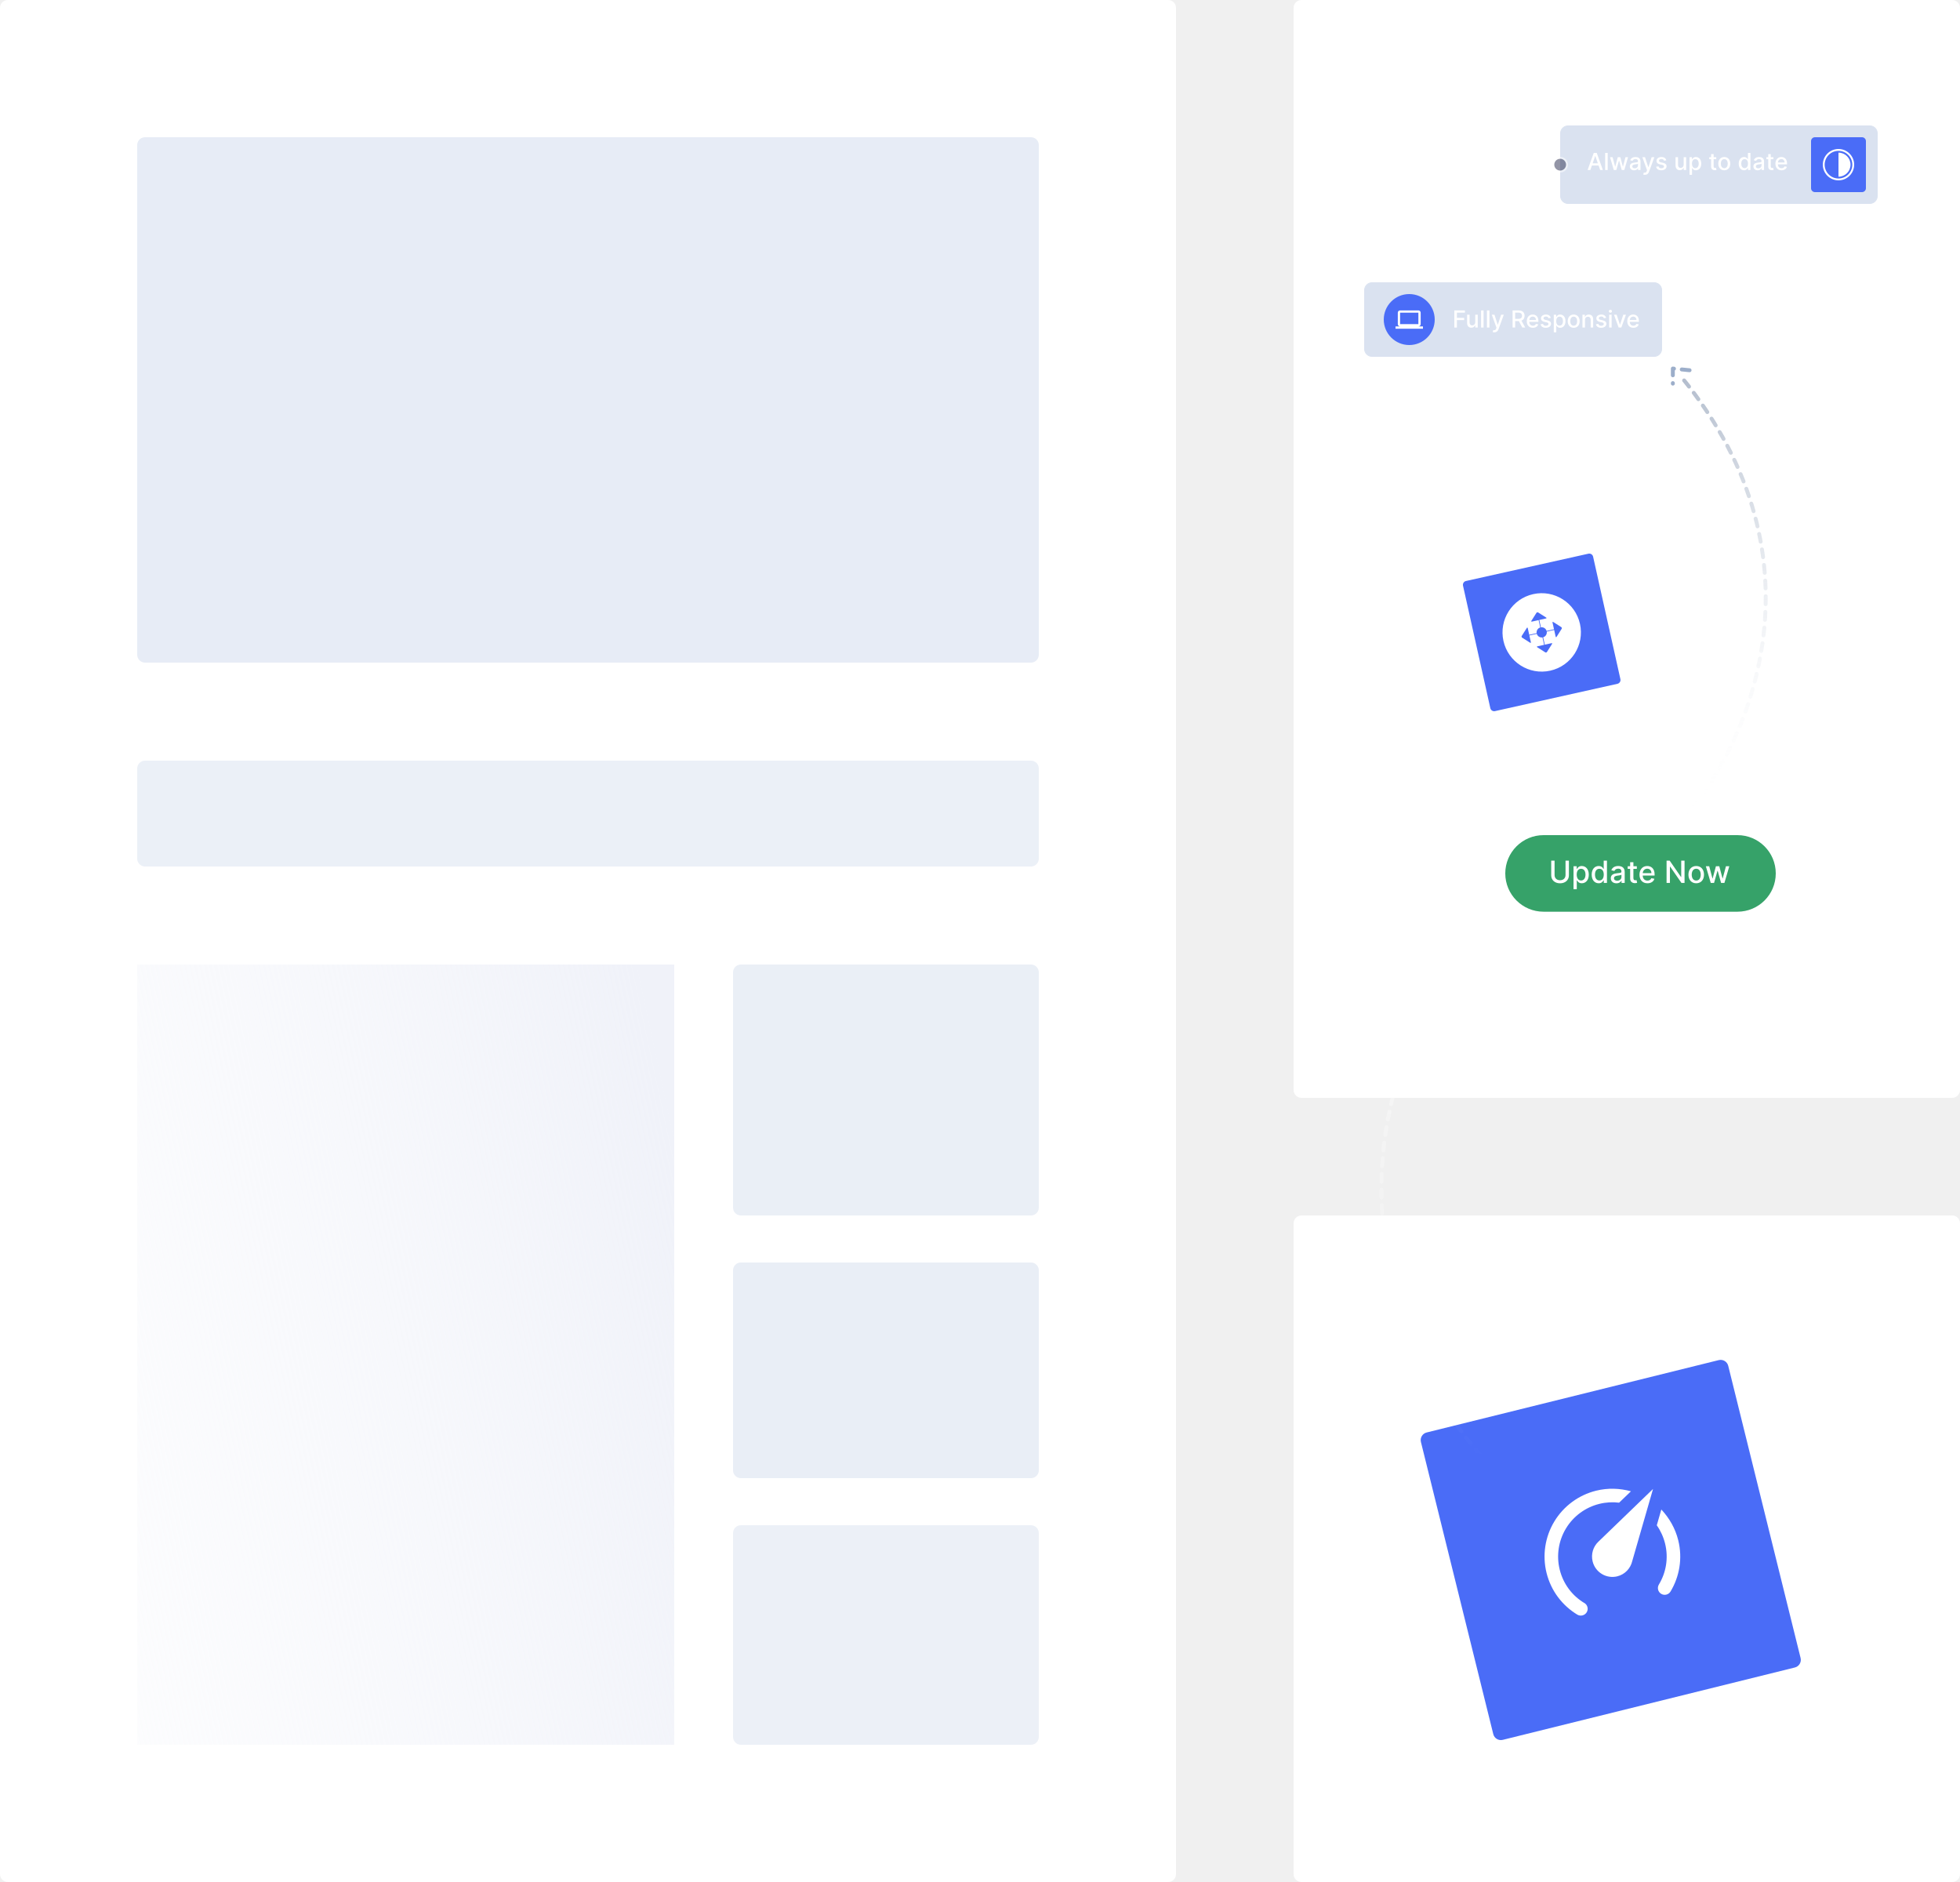
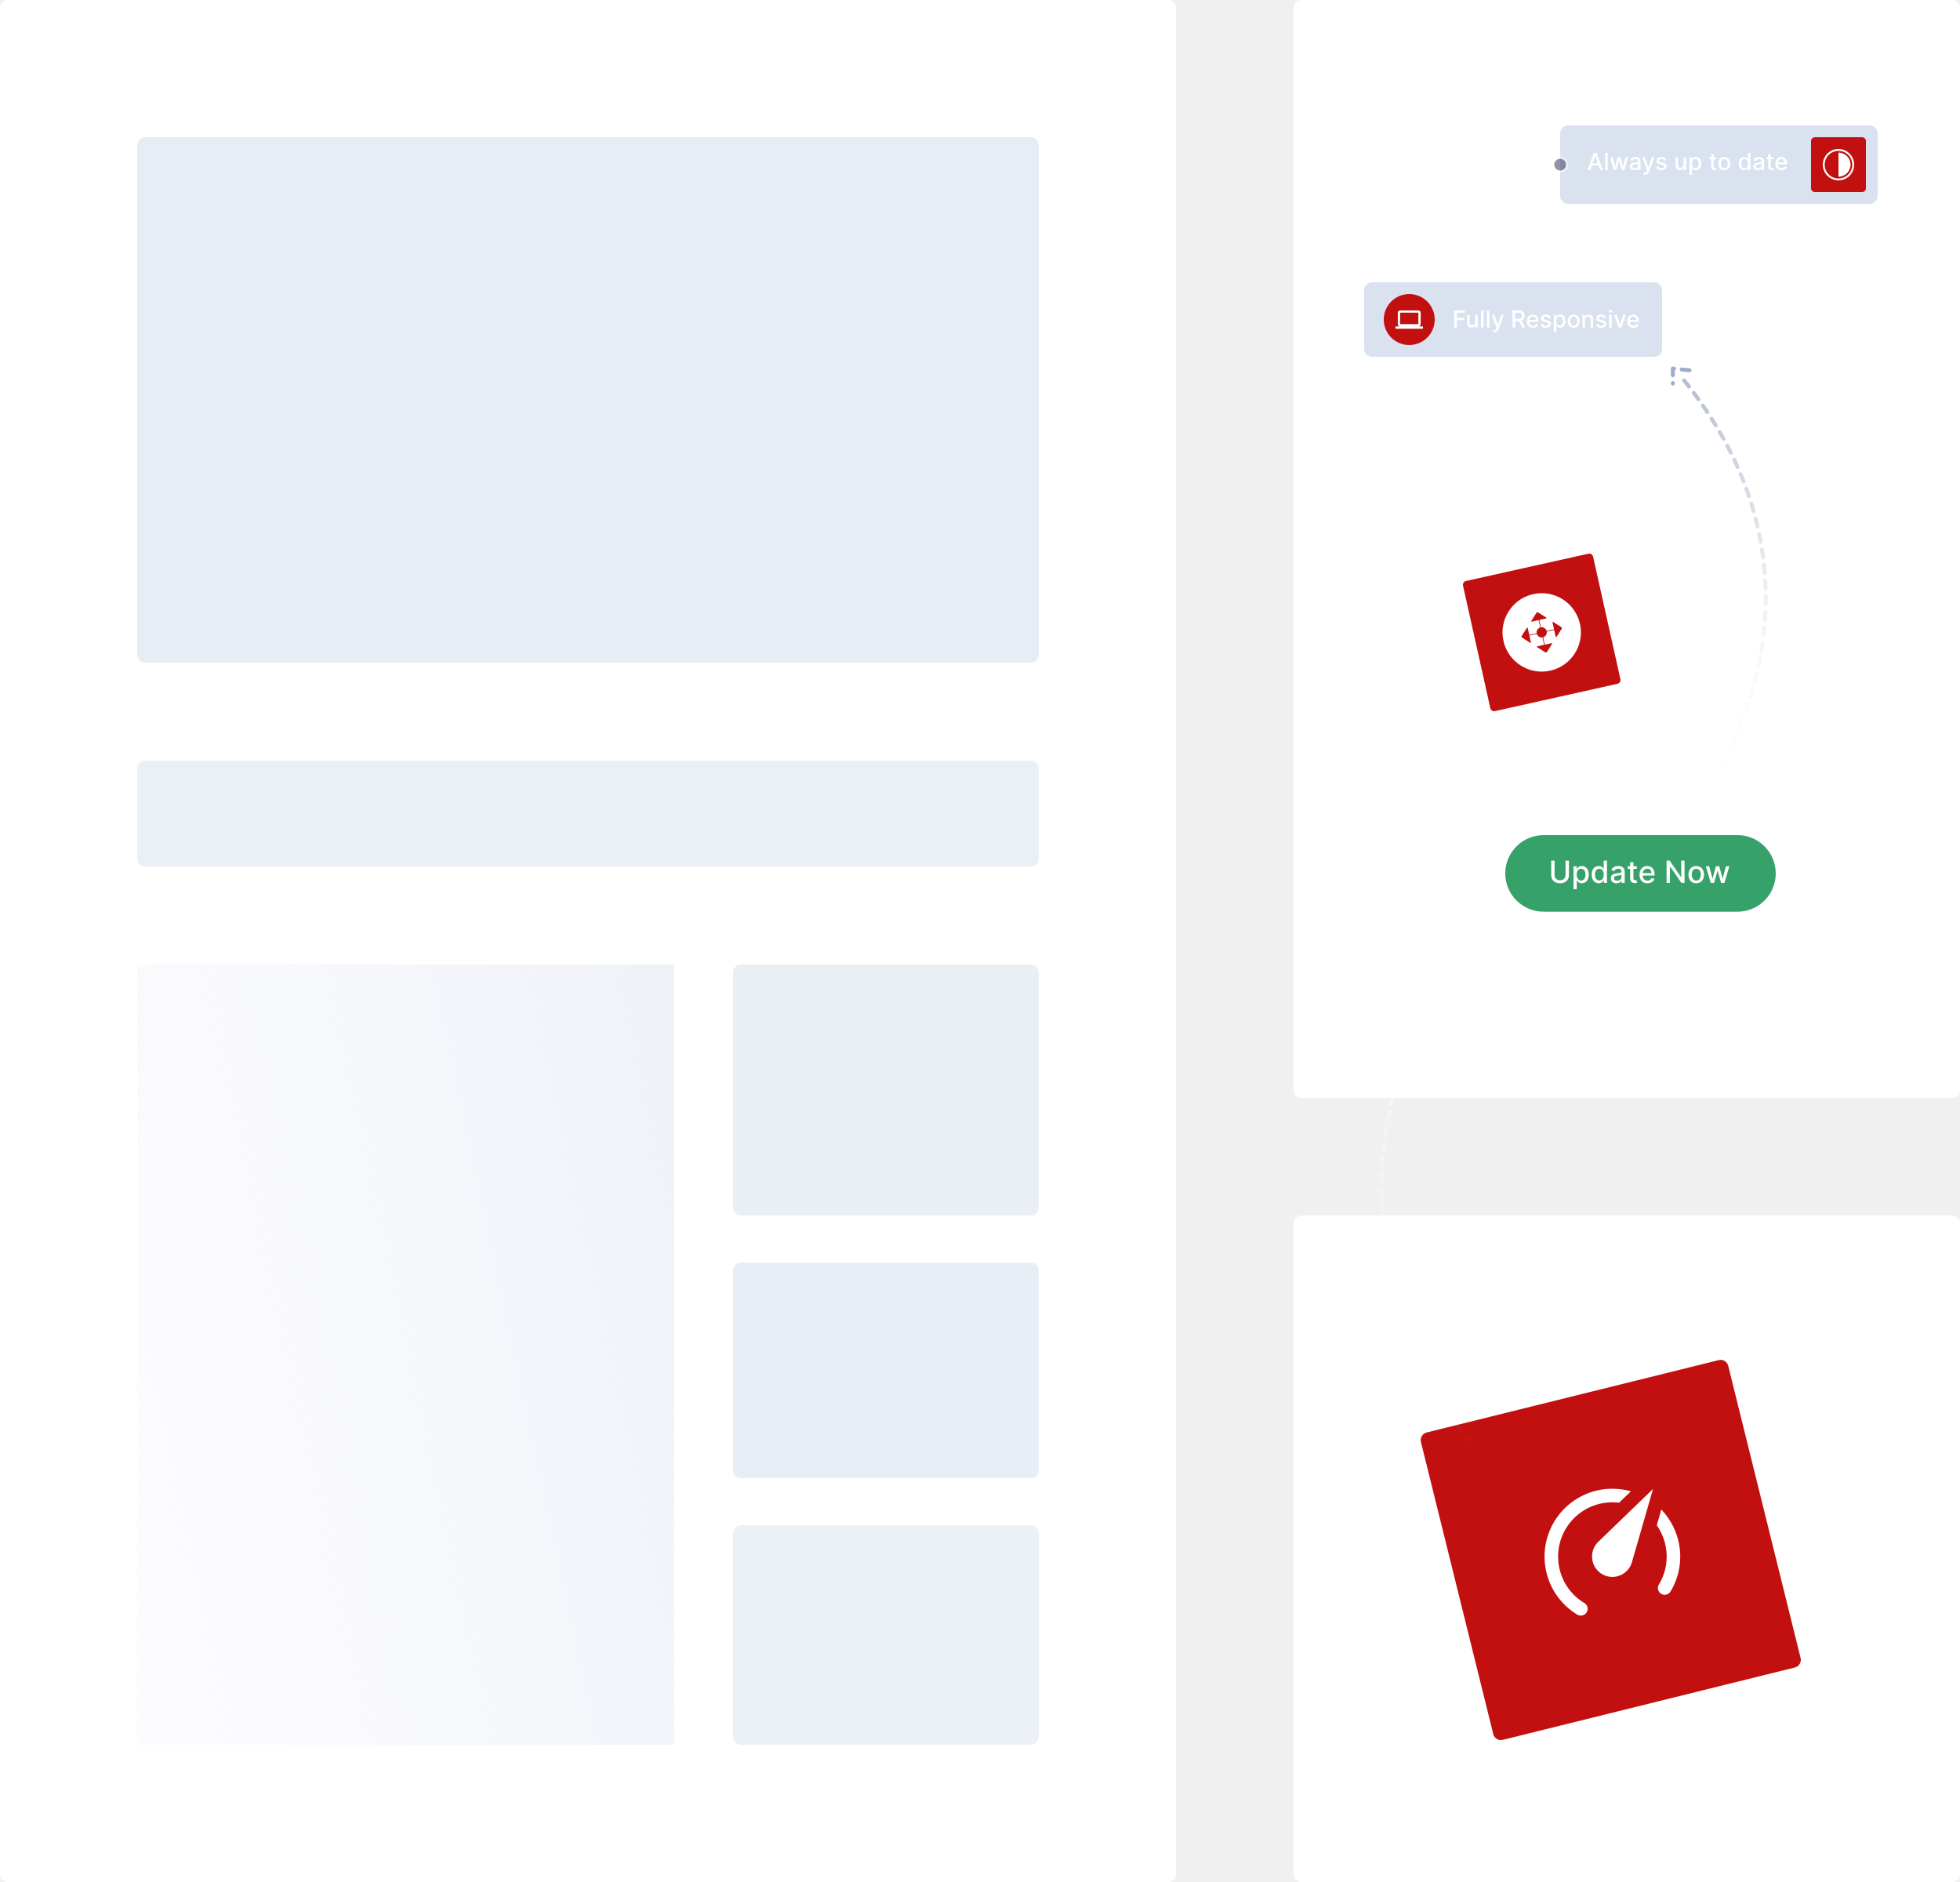
<svg xmlns="http://www.w3.org/2000/svg" width="500" height="480" viewBox="0 0 500 480" fill="none">
  <rect x="330" y="310" width="170" height="170" rx="2" fill="white" />
-   <rect x="362" y="365.831" width="80.765" height="80.765" rx="2" transform="rotate(-13.9128 362 365.831)" fill="#4A6CF7" />
+   <rect x="362" y="365.831" width="80.765" height="80.765" rx="2" transform="rotate(-13.9128 362 365.831)" fill="#C20F0F" />
  <path d="M412.572 402.039C411.235 402.37 409.822 402.156 408.643 401.445C407.464 400.734 406.615 399.584 406.284 398.247C405.818 396.366 406.435 394.466 407.718 393.239L421.691 379.757L416.388 398.152C415.956 400.006 414.538 401.552 412.572 402.039ZM407.162 380.2C410.203 379.447 413.25 379.584 416.061 380.349L413.037 383.256C411.434 383.047 409.675 383.144 407.995 383.56C404.43 384.443 401.363 386.705 399.467 389.85C397.571 392.995 397.002 396.764 397.884 400.328C398.804 404.041 401.131 407.03 404.167 408.846L404.183 408.842C405.001 409.335 405.263 410.393 404.77 411.21C404.277 412.028 403.202 412.294 402.389 411.818C398.595 409.531 395.673 405.797 394.525 401.16C393.421 396.705 394.132 391.994 396.502 388.063C398.873 384.132 402.707 381.304 407.162 380.2ZM428.123 392.838C429.271 397.474 428.43 402.14 426.143 405.934C425.646 406.735 424.587 406.997 423.77 406.504C422.952 406.011 422.69 404.953 423.183 404.135C425.016 401.096 425.683 397.383 424.763 393.67C424.347 391.99 423.612 390.389 422.649 389.023L423.808 384.992C425.826 387.166 427.365 389.78 428.123 392.838Z" fill="white" />
  <rect width="300" height="480" rx="2" fill="white" />
  <rect x="35" y="35" width="230" height="134" rx="2" fill="#DAE2F0" fill-opacity="0.66" />
  <rect opacity="0.53" x="35" y="194" width="230" height="27" rx="2" fill="#DAE2F0" />
  <rect x="35" y="246" width="137" height="199" fill="url(#paint0_linear_1028_1032)" />
  <rect opacity="0.57" x="187" y="246" width="78" height="64" rx="2" fill="#DAE2F0" />
  <rect opacity="0.6" x="187" y="322" width="78" height="55" rx="2" fill="#DAE2F0" />
  <rect opacity="0.5" x="187" y="389" width="78" height="56" rx="2" fill="#DAE2F0" />
  <path d="M377.795 371.295C358.482 349.772 331.574 292.451 378.448 235.356" stroke="url(#paint1_linear_1028_1032)" stroke-linecap="round" stroke-linejoin="round" stroke-dasharray="2 2" />
  <path d="M375.753 233.513L380.883 233V237.617" stroke="url(#paint2_linear_1028_1032)" stroke-linecap="round" stroke-linejoin="round" stroke-dasharray="2 2" />
  <rect x="330" width="170" height="280" rx="2" fill="white" />
  <rect x="384" y="213" width="69" height="19.528" rx="9.764" fill="#36A269" />
  <path d="M399.37 219.51V223.177C399.37 223.948 398.838 224.503 397.972 224.503C397.109 224.503 396.574 223.948 396.574 223.177V219.51H395.717V223.246C395.717 224.439 396.61 225.285 397.972 225.285C399.334 225.285 400.23 224.439 400.23 223.246V219.51H399.37Z" fill="white" />
  <path d="M401.41 226.788H402.239V224.528H402.289C402.439 224.8 402.744 225.274 403.521 225.274C404.553 225.274 405.302 224.447 405.302 223.069C405.302 221.687 404.541 220.875 403.512 220.875C402.722 220.875 402.436 221.357 402.289 221.621H402.22V220.93H401.41V226.788ZM402.222 223.06C402.222 222.17 402.611 221.579 403.335 221.579C404.087 221.579 404.464 222.214 404.464 223.06C404.464 223.915 404.075 224.567 403.335 224.567C402.622 224.567 402.222 223.956 402.222 223.06Z" fill="white" />
  <path d="M407.826 225.274C408.602 225.274 408.908 224.8 409.057 224.528H409.127V225.191H409.937V219.51H409.107V221.621H409.057C408.908 221.357 408.625 220.875 407.831 220.875C406.802 220.875 406.045 221.687 406.045 223.069C406.045 224.447 406.791 225.274 407.826 225.274ZM408.009 224.567C407.268 224.567 406.883 223.915 406.883 223.06C406.883 222.214 407.26 221.579 408.009 221.579C408.733 221.579 409.121 222.17 409.121 223.06C409.121 223.956 408.725 224.567 408.009 224.567Z" fill="white" />
  <path d="M412.36 225.285C413.065 225.285 413.462 224.927 413.62 224.608H413.653V225.191H414.463V222.361C414.463 221.121 413.487 220.875 412.81 220.875C412.039 220.875 411.329 221.185 411.051 221.962L411.831 222.139C411.953 221.837 412.263 221.546 412.821 221.546C413.356 221.546 413.631 221.826 413.631 222.309V222.328C413.631 222.63 413.32 222.625 412.555 222.714C411.747 222.808 410.921 223.019 410.921 223.987C410.921 224.825 411.55 225.285 412.36 225.285ZM412.541 224.619C412.072 224.619 411.734 224.408 411.734 223.998C411.734 223.554 412.127 223.396 412.607 223.332C412.876 223.296 413.514 223.224 413.634 223.105V223.654C413.634 224.159 413.231 224.619 412.541 224.619Z" fill="white" />
  <path d="M417.557 220.93H416.683V219.909H415.853V220.93H415.229V221.596H415.853V224.112C415.851 224.886 416.442 225.26 417.096 225.246C417.36 225.243 417.537 225.194 417.634 225.157L417.485 224.472C417.429 224.483 417.326 224.508 417.193 224.508C416.924 224.508 416.683 224.42 416.683 223.94V221.596H417.557V220.93Z" fill="white" />
  <path d="M420.265 225.277C421.194 225.277 421.851 224.819 422.04 224.126L421.255 223.984C421.105 224.386 420.745 224.592 420.273 224.592C419.563 224.592 419.086 224.131 419.064 223.31H422.093V223.016C422.093 221.476 421.172 220.875 420.206 220.875C419.019 220.875 418.237 221.779 418.237 223.088C418.237 224.411 419.008 225.277 420.265 225.277ZM419.066 222.689C419.1 222.084 419.538 221.56 420.212 221.56C420.856 221.56 421.277 222.037 421.28 222.689H419.066Z" fill="white" />
  <path d="M429.732 219.51H428.883V223.682H428.83L425.94 219.51H425.147V225.191H426.004V221.024H426.057L428.944 225.191H429.732V219.51Z" fill="white" />
  <path d="M432.71 225.277C433.912 225.277 434.697 224.397 434.697 223.08C434.697 221.754 433.912 220.875 432.71 220.875C431.509 220.875 430.724 221.754 430.724 223.08C430.724 224.397 431.509 225.277 432.71 225.277ZM432.713 224.58C431.928 224.58 431.562 223.895 431.562 223.077C431.562 222.261 431.928 221.568 432.713 221.568C433.493 221.568 433.859 222.261 433.859 223.077C433.859 223.895 433.493 224.58 432.713 224.58Z" fill="white" />
  <path d="M436.416 225.191H437.26L438.125 222.114H438.189L439.054 225.191H439.9L441.151 220.93H440.294L439.465 224.045H439.423L438.591 220.93H437.734L436.896 224.059H436.855L436.02 220.93H435.163L436.416 225.191Z" fill="white" />
  <path d="M429.313 209C445.373 191.102 467.749 143.437 428.77 95.96" stroke="url(#paint3_linear_1028_1032)" stroke-linecap="round" stroke-linejoin="round" stroke-dasharray="2 2" />
  <path d="M431.011 94.427L426.746 94V97.839" stroke="#9CAECA" stroke-linecap="round" stroke-linejoin="round" stroke-dasharray="2 2" />
  <path d="M425.919 209.551C429.35 203.094 432.466 187.388 417.488 176.228" stroke="url(#paint4_linear_1028_1032)" stroke-width="0.7" stroke-linecap="round" stroke-linejoin="round" stroke-dasharray="2 2" />
  <rect x="348.1" y="72.1" width="75.8" height="18.8" rx="1.9" fill="#DAE2F0" stroke="#DAE2F0" stroke-width="0.2" />
  <path d="M371 83.538H371.658V81.636H373.512V81.071H371.658V79.742H373.706V79.175H371V83.538Z" fill="white" />
  <path d="M376.333 82.181C376.335 82.737 375.921 83.001 375.563 83.001C375.169 83.001 374.896 82.716 374.896 82.271V80.266H374.259V82.347C374.259 83.159 374.705 83.581 375.333 83.581C375.825 83.581 376.16 83.321 376.311 82.972H376.345V83.538H376.972V80.266H376.333V82.181Z" fill="white" />
  <path d="M378.465 79.175H377.828V83.538H378.465V79.175Z" fill="white" />
  <path d="M379.959 79.175H379.322V83.538H379.959V79.175Z" fill="white" />
  <path d="M381.219 84.766C381.745 84.766 382.077 84.491 382.267 83.975L383.62 80.272L382.932 80.266L382.103 82.805H382.069L381.24 80.266H380.558L381.756 83.581L381.677 83.798C381.515 84.233 381.287 84.269 380.938 84.173L380.784 84.695C380.861 84.729 381.027 84.766 381.219 84.766Z" fill="white" />
  <path d="M385.859 83.538H386.518V81.887H387.413C387.428 81.887 387.44 81.887 387.455 81.887L388.342 83.538H389.092L388.124 81.772C388.659 81.574 388.925 81.129 388.925 80.543C388.925 79.739 388.427 79.175 387.415 79.175H385.859V83.538ZM386.518 81.32V79.739H387.344C387.994 79.739 388.263 80.048 388.263 80.543C388.263 81.035 387.994 81.32 387.353 81.32H386.518Z" fill="white" />
  <path d="M391.045 83.604C391.759 83.604 392.264 83.253 392.409 82.72L391.806 82.612C391.691 82.921 391.414 83.078 391.051 83.078C390.506 83.078 390.139 82.724 390.122 82.094H392.449V81.868C392.449 80.685 391.742 80.223 391 80.223C390.088 80.223 389.487 80.918 389.487 81.923C389.487 82.94 390.08 83.604 391.045 83.604ZM390.124 81.617C390.15 81.152 390.487 80.749 391.004 80.749C391.499 80.749 391.823 81.116 391.825 81.617H390.124Z" fill="white" />
  <path d="M395.608 81.065C395.476 80.555 395.078 80.223 394.37 80.223C393.631 80.223 393.107 80.613 393.107 81.192C393.107 81.657 393.388 81.966 394.002 82.102L394.556 82.224C394.871 82.294 395.018 82.435 395.018 82.639C395.018 82.893 394.748 83.091 394.33 83.091C393.949 83.091 393.703 82.927 393.627 82.605L393.011 82.699C393.118 83.278 393.599 83.604 394.334 83.604C395.125 83.604 395.672 83.185 395.672 82.592C395.672 82.13 395.378 81.844 394.777 81.706L394.257 81.587C393.897 81.501 393.742 81.38 393.744 81.158C393.742 80.907 394.015 80.728 394.377 80.728C394.773 80.728 394.956 80.947 395.031 81.167L395.608 81.065Z" fill="white" />
  <path d="M396.373 84.766H397.01V83.029H397.048C397.163 83.238 397.398 83.602 397.994 83.602C398.787 83.602 399.362 82.967 399.362 81.908C399.362 80.847 398.778 80.223 397.988 80.223C397.381 80.223 397.161 80.594 397.048 80.796H396.995V80.266H396.373V84.766ZM396.997 81.902C396.997 81.218 397.295 80.764 397.851 80.764C398.429 80.764 398.719 81.252 398.719 81.902C398.719 82.558 398.42 83.059 397.851 83.059C397.304 83.059 396.997 82.59 396.997 81.902Z" fill="white" />
  <path d="M401.454 83.604C402.377 83.604 402.98 82.929 402.98 81.917C402.98 80.898 402.377 80.223 401.454 80.223C400.532 80.223 399.929 80.898 399.929 81.917C399.929 82.929 400.532 83.604 401.454 83.604ZM401.456 83.07C400.854 83.07 400.572 82.543 400.572 81.915C400.572 81.288 400.854 80.756 401.456 80.756C402.055 80.756 402.336 81.288 402.336 81.915C402.336 82.543 402.055 83.07 401.456 83.07Z" fill="white" />
  <path d="M404.328 81.595C404.328 81.073 404.648 80.775 405.091 80.775C405.523 80.775 405.786 81.058 405.786 81.533V83.538H406.423V81.457C406.423 80.647 405.977 80.223 405.308 80.223C404.816 80.223 404.494 80.451 404.343 80.798H404.303V80.266H403.691V83.538H404.328V81.595Z" fill="white" />
  <path d="M409.729 81.065C409.597 80.555 409.199 80.223 408.491 80.223C407.752 80.223 407.228 80.613 407.228 81.192C407.228 81.657 407.509 81.966 408.123 82.102L408.677 82.224C408.992 82.294 409.139 82.435 409.139 82.639C409.139 82.893 408.869 83.091 408.451 83.091C408.07 83.091 407.825 82.927 407.748 82.605L407.132 82.699C407.239 83.278 407.72 83.604 408.455 83.604C409.246 83.604 409.793 83.185 409.793 82.592C409.793 82.13 409.499 81.844 408.898 81.706L408.379 81.587C408.018 81.501 407.863 81.38 407.865 81.158C407.863 80.907 408.136 80.728 408.498 80.728C408.894 80.728 409.077 80.947 409.152 81.167L409.729 81.065Z" fill="white" />
  <path d="M410.494 83.538H411.131V80.266H410.494V83.538ZM410.816 79.761C411.035 79.761 411.218 79.59 411.218 79.381C411.218 79.173 411.035 79 410.816 79C410.594 79 410.413 79.173 410.413 79.381C410.413 79.59 410.594 79.761 410.816 79.761Z" fill="white" />
  <path d="M414.788 80.266H414.104L413.277 82.784H413.243L412.414 80.266H411.73L412.919 83.538H413.601L414.788 80.266Z" fill="white" />
  <path d="M416.68 83.604C417.393 83.604 417.898 83.253 418.043 82.72L417.44 82.612C417.325 82.921 417.048 83.078 416.686 83.078C416.141 83.078 415.774 82.724 415.757 82.094H418.084V81.868C418.084 80.685 417.376 80.223 416.635 80.223C415.723 80.223 415.122 80.918 415.122 81.923C415.122 82.94 415.714 83.604 416.68 83.604ZM415.759 81.617C415.785 81.152 416.121 80.749 416.639 80.749C417.134 80.749 417.457 81.116 417.46 81.617H415.759Z" fill="white" />
-   <circle cx="359.5" cy="81.5" r="6.5" fill="#4A6CF7" />
+   <circle cx="359.5" cy="81.5" r="6.5" fill="#C20F0F" />
  <path d="M357.167 79.75H361.833V82.667H357.167V79.75ZM361.833 83.25C361.988 83.25 362.136 83.189 362.246 83.079C362.355 82.97 362.417 82.822 362.417 82.667V79.75C362.417 79.427 362.154 79.167 361.833 79.167H357.167C356.843 79.167 356.583 79.427 356.583 79.75V82.667C356.583 82.822 356.645 82.97 356.754 83.079C356.864 83.189 357.012 83.25 357.167 83.25H356V83.834H363V83.25H361.833Z" fill="white" />
-   <rect x="373" y="148.4" width="34" height="34" rx="1" transform="rotate(-12.5713 373 148.4)" fill="#4A6CF7" />
+   <rect x="373" y="148.4" width="34" height="34" rx="1" transform="rotate(-12.5713 373 148.4)" fill="#C20F0F" />
  <circle cx="393.293" cy="161.293" r="10" transform="rotate(-12.5713 393.293 161.293)" fill="white" />
  <g clip-path="url(#clip0_1028_1032)">
-     <path d="M398.281 159.94L396.256 158.653C396.106 158.557 396.015 158.621 396.054 158.795L396.433 160.496L394.539 160.918C394.355 160.293 393.738 159.901 393.094 160L392.675 158.119L394.375 157.74C394.55 157.701 394.569 157.592 394.418 157.496L392.393 156.21C392.242 156.114 392.043 156.159 391.948 156.309L390.661 158.334C390.565 158.485 390.629 158.575 390.803 158.536L392.504 158.157L392.923 160.037C392.298 160.222 391.905 160.838 392.005 161.482L390.111 161.905L389.732 160.205C389.693 160.031 389.584 160.012 389.489 160.162L388.202 162.188C388.106 162.338 388.151 162.537 388.301 162.633L390.326 163.919C390.477 164.015 390.567 163.952 390.528 163.777L390.149 162.076L392.04 161.654C392.225 162.279 392.842 162.671 393.486 162.572L393.908 164.463L392.208 164.842C392.034 164.881 392.015 164.99 392.165 165.086L394.191 166.372C394.341 166.468 394.54 166.424 394.636 166.273L395.923 164.248C396.018 164.097 395.955 164.007 395.78 164.046L394.082 164.425L393.661 162.535C394.286 162.35 394.678 161.734 394.579 161.09L396.471 160.668L396.85 162.369C396.889 162.543 396.997 162.562 397.093 162.412L398.38 160.386C398.476 160.236 398.432 160.035 398.281 159.94Z" fill="#4A6CF7" />
+     <path d="M398.281 159.94L396.256 158.653C396.106 158.557 396.015 158.621 396.054 158.795L396.433 160.496L394.539 160.918C394.355 160.293 393.738 159.901 393.094 160L392.675 158.119L394.375 157.74C394.55 157.701 394.569 157.592 394.418 157.496L392.393 156.21C392.242 156.114 392.043 156.159 391.948 156.309L390.661 158.334C390.565 158.485 390.629 158.575 390.803 158.536L392.504 158.157L392.923 160.037C392.298 160.222 391.905 160.838 392.005 161.482L390.111 161.905L389.732 160.205C389.693 160.031 389.584 160.012 389.489 160.162L388.202 162.188C388.106 162.338 388.151 162.537 388.301 162.633L390.326 163.919C390.477 164.015 390.567 163.952 390.528 163.777L390.149 162.076L392.04 161.654C392.225 162.279 392.842 162.671 393.486 162.572L393.908 164.463L392.208 164.842C392.034 164.881 392.015 164.99 392.165 165.086L394.191 166.372C394.341 166.468 394.54 166.424 394.636 166.273L395.923 164.248C396.018 164.097 395.955 164.007 395.78 164.046L394.082 164.425L393.661 162.535C394.286 162.35 394.678 161.734 394.579 161.09L396.471 160.668L396.85 162.369C396.889 162.543 396.997 162.562 397.093 162.412L398.38 160.386C398.476 160.236 398.432 160.035 398.281 159.94Z" fill="#C20F0F" />
  </g>
  <rect x="398.1" y="32.1" width="80.8" height="19.8" rx="1.9" fill="#DAE2F0" stroke="#DAE2F0" stroke-width="0.2" />
-   <rect x="462" y="35" width="14" height="14" rx="1" fill="#4A6CF7" />
+   <rect x="462" y="35" width="14" height="14" rx="1" fill="#C20F0F" />
  <path d="M468.998 38C466.791 38 465 39.791 465 41.998C465 44.209 466.791 46 468.998 46C471.209 46 473 44.209 473 41.998C473 39.791 471.209 38 468.998 38ZM469 45.524C467.054 45.524 465.476 43.946 465.476 42C465.476 40.054 467.054 38.476 469 38.476C470.946 38.476 472.524 40.054 472.524 42C472.524 43.946 470.946 45.524 469 45.524ZM469 38.928V45.069C470.694 45.069 472.071 43.692 472.071 41.998C472.071 40.308 470.694 38.928 469 38.928Z" fill="white" />
  <path d="M405.699 43.364L406.099 42.209H407.804L408.202 43.364H408.901L407.331 39H406.57L405 43.364H405.699ZM406.291 41.655L406.935 39.793H406.969L407.612 41.655H406.291Z" fill="white" />
  <path d="M410.117 39H409.48V43.364H410.117V39Z" fill="white" />
  <path d="M411.684 43.364H412.332L412.996 41.001H413.045L413.71 43.364H414.36L415.321 40.091H414.663L414.026 42.484H413.994L413.354 40.091H412.696L412.053 42.494H412.021L411.379 40.091H410.721L411.684 43.364Z" fill="white" />
  <path d="M416.878 43.436C417.419 43.436 417.724 43.161 417.845 42.916H417.871V43.364H418.493V41.19C418.493 40.238 417.743 40.048 417.223 40.048C416.631 40.048 416.085 40.287 415.872 40.883L416.471 41.02C416.565 40.788 416.803 40.564 417.232 40.564C417.643 40.564 417.854 40.779 417.854 41.15V41.165C417.854 41.397 417.615 41.393 417.027 41.461C416.407 41.533 415.772 41.695 415.772 42.439C415.772 43.082 416.256 43.436 416.878 43.436ZM417.017 42.925C416.656 42.925 416.396 42.763 416.396 42.447C416.396 42.106 416.699 41.985 417.068 41.936C417.274 41.908 417.764 41.853 417.856 41.761V42.183C417.856 42.571 417.547 42.925 417.017 42.925Z" fill="white" />
  <path d="M419.627 44.591C420.153 44.591 420.486 44.316 420.675 43.8L422.028 40.097L421.34 40.091L420.511 42.631H420.477L419.648 40.091H418.967L420.164 43.406L420.085 43.624C419.923 44.058 419.695 44.094 419.346 43.999L419.192 44.521C419.269 44.555 419.435 44.591 419.627 44.591Z" fill="white" />
  <path d="M425.081 40.89C424.949 40.381 424.551 40.048 423.843 40.048C423.104 40.048 422.58 40.438 422.58 41.018C422.58 41.482 422.861 41.791 423.475 41.928L424.029 42.049C424.344 42.119 424.491 42.26 424.491 42.465C424.491 42.718 424.22 42.916 423.803 42.916C423.421 42.916 423.176 42.752 423.1 42.43L422.484 42.524C422.59 43.104 423.072 43.43 423.807 43.43C424.597 43.43 425.145 43.01 425.145 42.418C425.145 41.955 424.851 41.67 424.25 41.531L423.73 41.412C423.37 41.327 423.215 41.205 423.217 40.984C423.215 40.732 423.487 40.553 423.85 40.553C424.246 40.553 424.429 40.773 424.504 40.992L425.081 40.89Z" fill="white" />
  <path d="M429.507 42.006C429.509 42.562 429.095 42.827 428.737 42.827C428.343 42.827 428.07 42.541 428.07 42.096V40.091H427.433V42.173C427.433 42.984 427.879 43.406 428.507 43.406C428.999 43.406 429.334 43.146 429.485 42.797H429.519V43.364H430.146V40.091H429.507V42.006Z" fill="white" />
  <path d="M431.002 44.591H431.639V42.854H431.677C431.792 43.063 432.027 43.428 432.623 43.428C433.416 43.428 433.991 42.793 433.991 41.734C433.991 40.673 433.407 40.048 432.617 40.048C432.01 40.048 431.79 40.419 431.677 40.621H431.624V40.091H431.002V44.591ZM431.626 41.727C431.626 41.043 431.924 40.59 432.48 40.59C433.058 40.59 433.348 41.077 433.348 41.727C433.348 42.383 433.049 42.884 432.48 42.884C431.933 42.884 431.626 42.416 431.626 41.727Z" fill="white" />
  <path d="M437.82 40.091H437.149V39.307H436.512V40.091H436.033V40.602H436.512V42.535C436.51 43.129 436.964 43.417 437.467 43.406C437.669 43.404 437.806 43.366 437.88 43.338L437.765 42.812C437.722 42.82 437.644 42.84 437.541 42.84C437.335 42.84 437.149 42.771 437.149 42.403V40.602H437.82V40.091Z" fill="white" />
  <path d="M439.869 43.43C440.791 43.43 441.394 42.754 441.394 41.742C441.394 40.724 440.791 40.048 439.869 40.048C438.946 40.048 438.343 40.724 438.343 41.742C438.343 42.754 438.946 43.43 439.869 43.43ZM439.871 42.895C439.268 42.895 438.987 42.369 438.987 41.74C438.987 41.114 439.268 40.581 439.871 40.581C440.469 40.581 440.751 41.114 440.751 41.74C440.751 42.369 440.469 42.895 439.871 42.895Z" fill="white" />
  <path d="M444.918 43.428C445.515 43.428 445.749 43.063 445.864 42.854H445.918V43.364H446.54V39H445.903V40.621H445.864C445.749 40.419 445.532 40.048 444.923 40.048C444.132 40.048 443.55 40.673 443.55 41.734C443.55 42.793 444.124 43.428 444.918 43.428ZM445.059 42.884C444.49 42.884 444.194 42.383 444.194 41.727C444.194 41.077 444.484 40.59 445.059 40.59C445.615 40.59 445.913 41.043 445.913 41.727C445.913 42.416 445.609 42.884 445.059 42.884Z" fill="white" />
  <path d="M448.401 43.436C448.943 43.436 449.247 43.161 449.369 42.916H449.394V43.364H450.017V41.19C450.017 40.238 449.267 40.048 448.747 40.048C448.154 40.048 447.609 40.287 447.396 40.883L447.994 41.02C448.088 40.788 448.327 40.564 448.755 40.564C449.166 40.564 449.377 40.779 449.377 41.15V41.165C449.377 41.397 449.139 41.393 448.551 41.461C447.931 41.533 447.296 41.695 447.296 42.439C447.296 43.082 447.779 43.436 448.401 43.436ZM448.54 42.925C448.18 42.925 447.92 42.763 447.92 42.447C447.92 42.106 448.222 41.985 448.591 41.936C448.798 41.908 449.288 41.853 449.379 41.761V42.183C449.379 42.571 449.07 42.925 448.54 42.925Z" fill="white" />
  <path d="M452.393 40.091H451.722V39.307H451.085V40.091H450.605V40.602H451.085V42.535C451.082 43.129 451.536 43.417 452.039 43.406C452.241 43.404 452.378 43.366 452.452 43.338L452.337 42.812C452.295 42.82 452.216 42.84 452.114 42.84C451.907 42.84 451.722 42.771 451.722 42.403V40.602H452.393V40.091Z" fill="white" />
  <path d="M454.473 43.43C455.187 43.43 455.692 43.078 455.836 42.545L455.233 42.437C455.118 42.746 454.841 42.903 454.479 42.903C453.934 42.903 453.567 42.55 453.55 41.919H455.877V41.693C455.877 40.511 455.17 40.048 454.428 40.048C453.516 40.048 452.915 40.743 452.915 41.749C452.915 42.765 453.508 43.43 454.473 43.43ZM453.552 41.442C453.578 40.977 453.915 40.575 454.432 40.575C454.927 40.575 455.251 40.941 455.253 41.442H453.552Z" fill="white" />
  <circle opacity="0.5" cx="398" cy="42" r="1.75" fill="#282C4D" stroke="white" stroke-width="0.5" />
  <line x1="347" y1="41.75" x2="396" y2="41.75" stroke="url(#paint5_linear_1028_1032)" stroke-width="0.5" />
  <defs>
    <linearGradient id="paint0_linear_1028_1032" x1="156.747" y1="216.683" x2="-149.033" y2="282.186" gradientUnits="userSpaceOnUse">
      <stop stop-color="#F0F2F9" />
      <stop offset="1" stop-color="white" stop-opacity="0" />
    </linearGradient>
    <linearGradient id="paint1_linear_1028_1032" x1="374.3" y1="234.975" x2="361.897" y2="369.833" gradientUnits="userSpaceOnUse">
      <stop stop-color="white" stop-opacity="0.48" />
      <stop offset="1" stop-color="white" stop-opacity="0" />
    </linearGradient>
    <linearGradient id="paint2_linear_1028_1032" x1="378.318" y1="233" x2="378.318" y2="237.617" gradientUnits="userSpaceOnUse">
      <stop stop-color="white" stop-opacity="0.55" />
      <stop offset="1" stop-color="white" stop-opacity="0.62" />
    </linearGradient>
    <linearGradient id="paint3_linear_1028_1032" x1="432.22" y1="95.642" x2="442.533" y2="207.784" gradientUnits="userSpaceOnUse">
      <stop stop-color="#5F7597" stop-opacity="0.48" />
      <stop offset="1" stop-color="white" stop-opacity="0" />
    </linearGradient>
    <linearGradient id="paint4_linear_1028_1032" x1="418.483" y1="175.882" x2="429.732" y2="208.225" gradientUnits="userSpaceOnUse">
      <stop stop-color="white" stop-opacity="0.48" />
      <stop offset="1" stop-color="white" stop-opacity="0" />
    </linearGradient>
    <linearGradient id="paint5_linear_1028_1032" x1="396" y1="42" x2="359.25" y2="42" gradientUnits="userSpaceOnUse">
      <stop stop-color="white" stop-opacity="0.28" />
      <stop offset="1" stop-color="white" stop-opacity="0" />
    </linearGradient>
    <clipPath id="clip0_1028_1032">
      <rect width="12" height="12" fill="white" transform="translate(386.13 156.742) rotate(-12.5713)" />
    </clipPath>
  </defs>
</svg>
